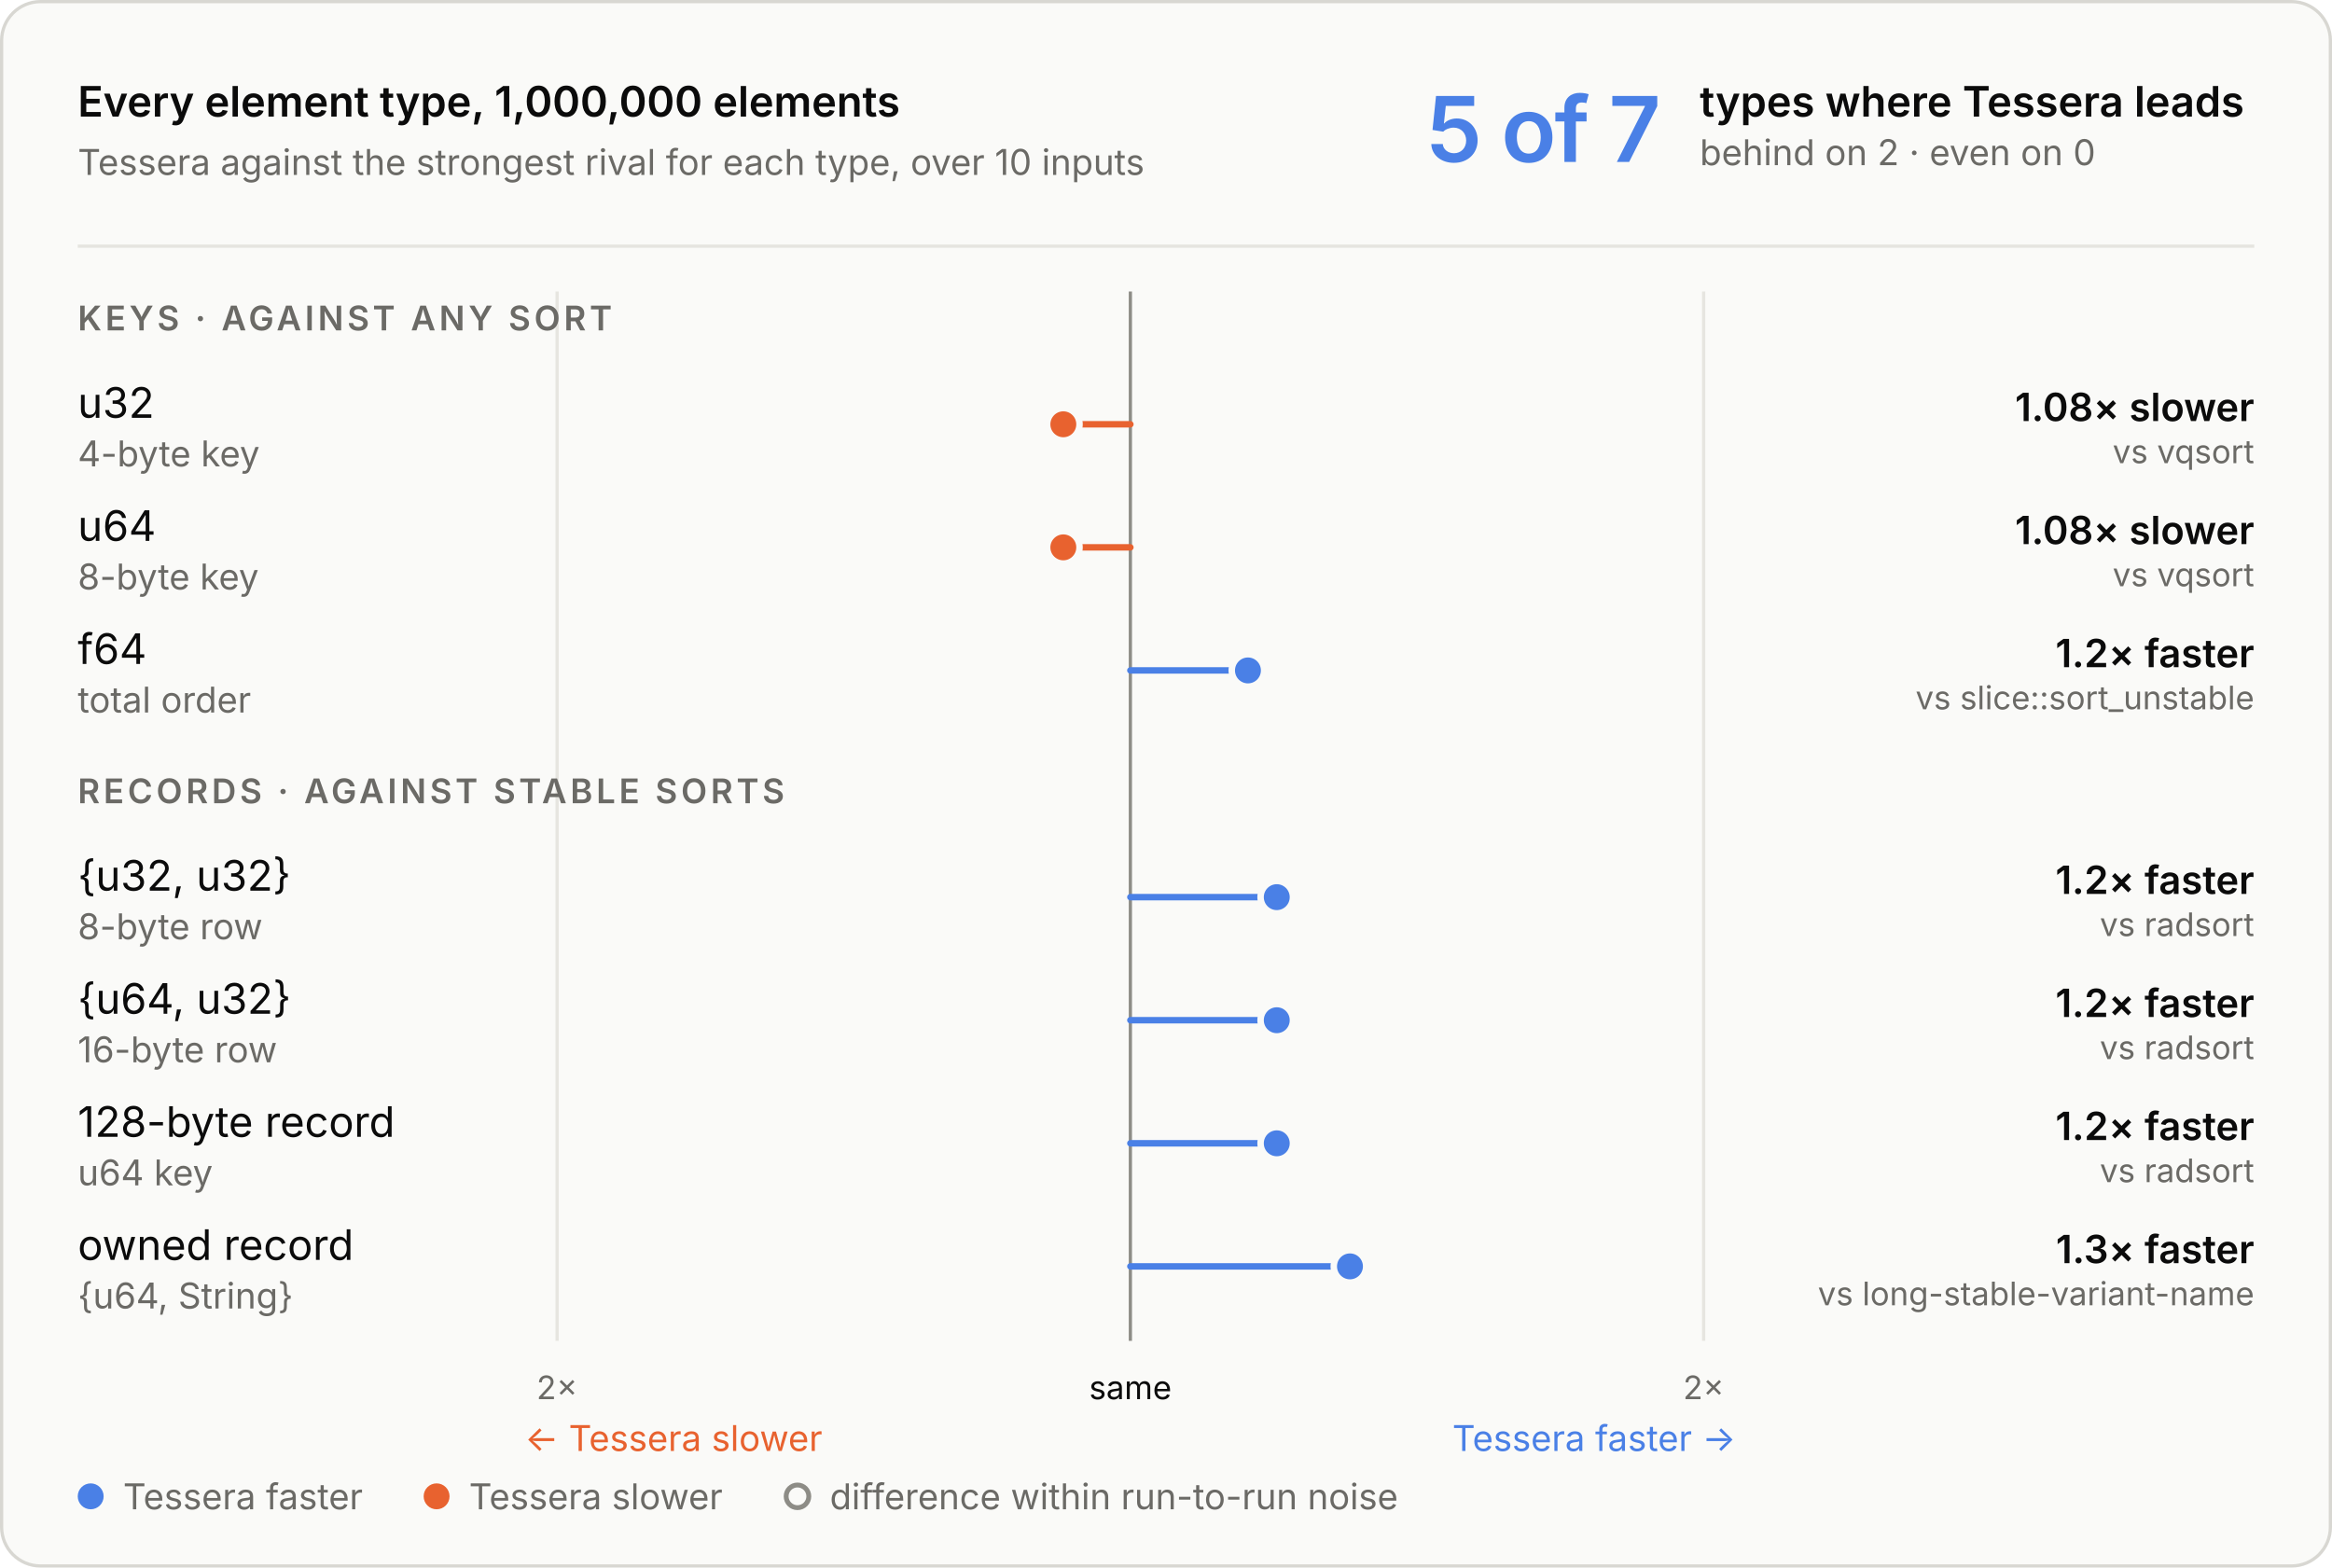
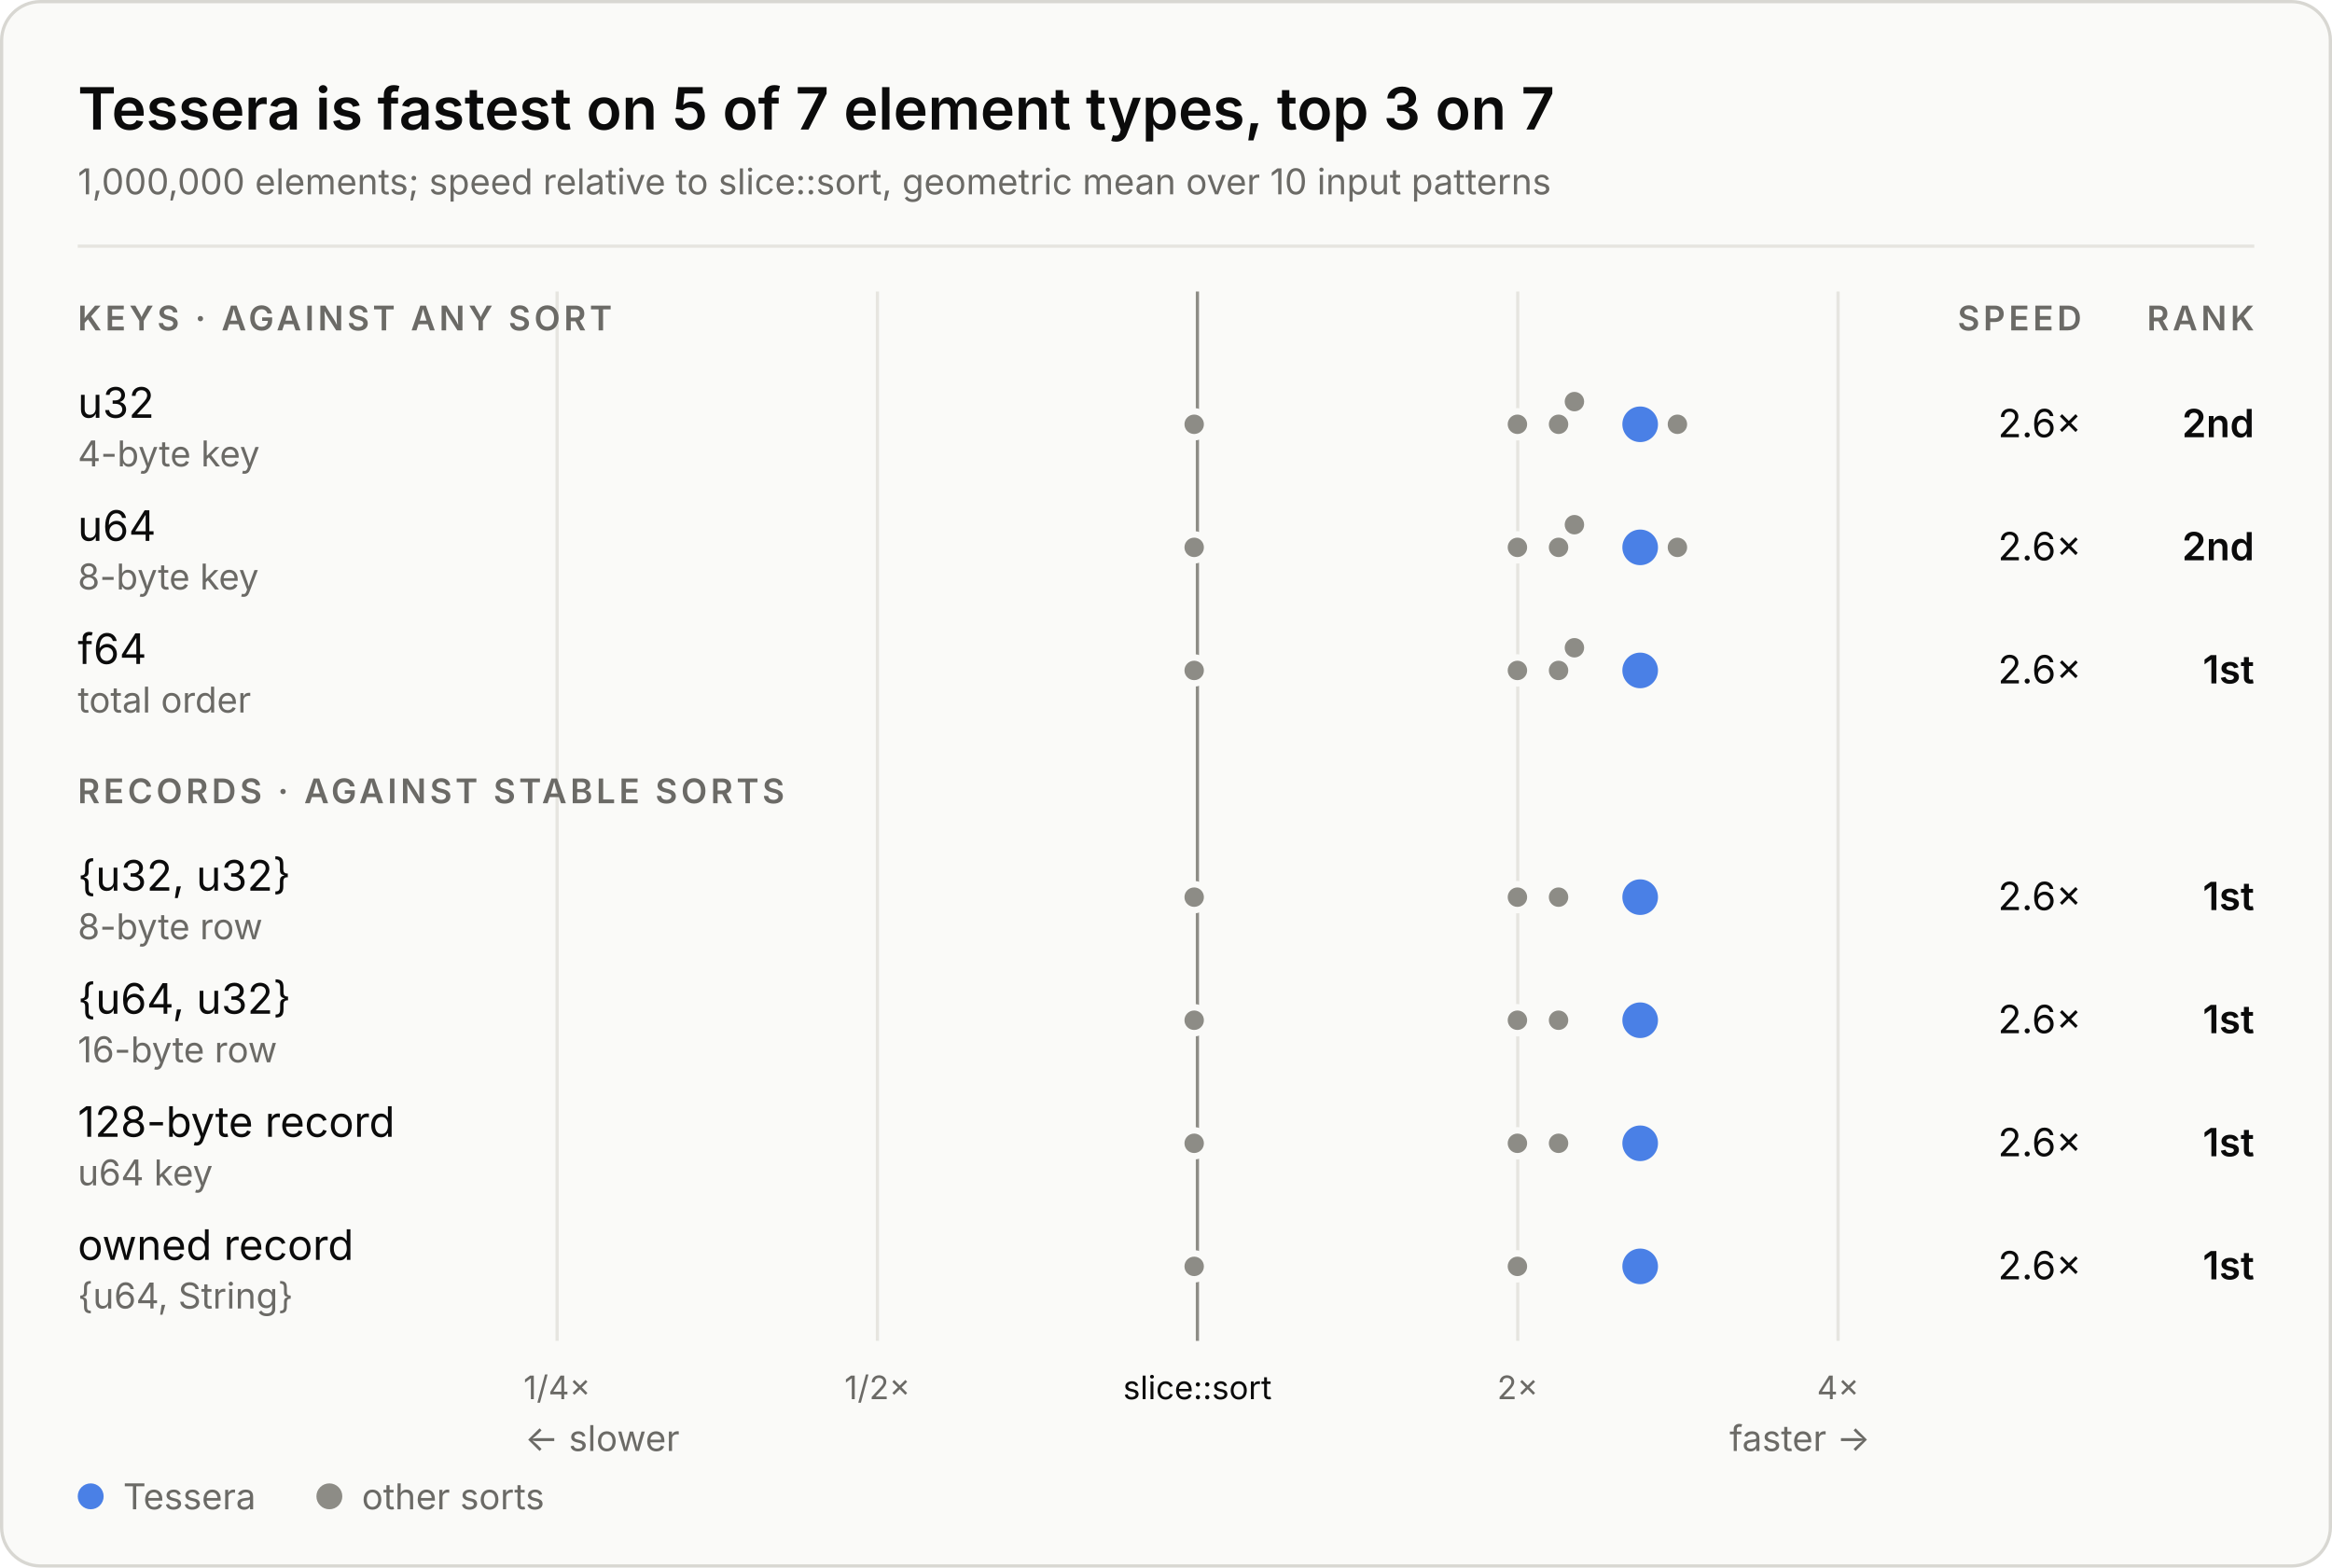
<svg xmlns="http://www.w3.org/2000/svg" viewBox="0 0 720 484" width="720" height="484" role="img" aria-labelledby="t d">
  <style>
  .panel { fill: #fafaf8; stroke: #d8d7d2; } .ring { stroke: #fafaf8; }
  .ink { fill: #0b0b0b; } .muted { fill: #6b6a66; } .rule { stroke: #e6e5e0; } .axis { stroke: #8d8c86; }
  .tag { fill: none; stroke: #c9c8c2; }
  .slower { fill: #e8622f; } .faster { fill: #4a80e6; }
  .stem-slower { stroke: #e8622f; } .stem-faster { stroke: #4a80e6; }
  .within { fill: #fafaf8; stroke: #8d8c86; }
  text { font-family: Inter, -apple-system, BlinkMacSystemFont, "Segoe UI", Helvetica, Arial, sans-serif; font-size: 13px; font-feature-settings: "tnum", "cv11"; }
  .val { font-size: 12px; } .sub { font-size: 11px; } .tiny { font-size: 10px; } .strong { font-weight: 600; }
  .hero { font-size: 28px; font-weight: 600; letter-spacing: -0.6px; font-feature-settings: "pnum"; }
  .stat { font-size: 18px; font-weight: 600; }
  .caps { font-size: 10.5px; font-weight: 600; letter-spacing: 1.1px; }
  @media (prefers-color-scheme: dark) {
    .panel { fill: #1e1e1d; stroke: #3a3a37; } .ring { stroke: #1e1e1d; }
    .ink { fill: #e8e7e3; } .muted { fill: #a3a29b; } .rule { stroke: #30302e; } .axis { stroke: #6f6e69; }
    .tag { stroke: #4a4a46; }
    .within { fill: #1e1e1d; stroke: #6f6e69; }
  }
</style>
  <style>
  .mark { fill: #8d8c86; } .stroke-mark { stroke: #8d8c86; }
</style>
  <rect class="panel" x="0.5" y="0.5" width="719" height="483" rx="12" />
-   <text class="ink strong" x="24.0" y="36.0">Every element type, 1,000,000 elements</text>
-   <text class="muted sub" x="24.0" y="54.0">Tessera against the strongest rival for each type, over 10 inputs</text>
-   <text class="hero faster" x="512.8" y="50.0" text-anchor="end">5 of 7</text>
-   <text class="ink strong" x="524.8" y="36.0">types where Tessera leads</text>
-   <text class="muted sub" x="524.8" y="51.0">behind on 2 · even on 0</text>
+   <text class="ink stat" x="24.0" y="40.0">Tessera is fastest on 5 of 7 element types, top 3 on 7</text>
+   <text class="muted sub" x="24.0" y="60.0">1,000,000 elements; speed relative to slice::sort, geometric mean over 10 input patterns</text>
  <line class="rule" x1="24" x2="696" y1="76" y2="76" stroke-width="1" />
-   <line class="axis" x1="349.0" x2="349.0" y1="90" y2="414" stroke-width="1" />
-   <text class="ink tiny" x="349.0" y="432.0" text-anchor="middle">same</text>
-   <line class="rule" x1="526.0" x2="526.0" y1="90" y2="414" stroke-width="1" />
-   <text class="muted tiny" x="526.0" y="432.0" text-anchor="middle">2×</text>
+   <line class="axis" x1="369.7" x2="369.7" y1="90" y2="414" stroke-width="1" />
+   <text class="ink tiny" x="369.7" y="432.0" text-anchor="middle">slice::sort</text>
+   <line class="rule" x1="468.6" x2="468.6" y1="90" y2="414" stroke-width="1" />
+   <text class="muted tiny" x="468.6" y="432.0" text-anchor="middle">2×</text>
+   <line class="rule" x1="270.9" x2="270.9" y1="90" y2="414" stroke-width="1" />
+   <text class="muted tiny" x="270.9" y="432.0" text-anchor="middle">1/2×</text>
+   <line class="rule" x1="567.5" x2="567.5" y1="90" y2="414" stroke-width="1" />
+   <text class="muted tiny" x="567.5" y="432.0" text-anchor="middle">4×</text>
  <line class="rule" x1="172.0" x2="172.0" y1="90" y2="414" stroke-width="1" />
-   <text class="muted tiny" x="172.0" y="432.0" text-anchor="middle">2×</text>
-   <text class="slower sub" x="162.0" y="448.0">← Tessera slower</text>
-   <text class="faster sub" x="536.0" y="448.0" text-anchor="end">Tessera faster →</text>
+   <text class="muted tiny" x="172.0" y="432.0" text-anchor="middle">1/4×</text>
+   <text class="muted sub" x="162.0" y="448.0">← slower</text>
+   <text class="muted sub" x="577.5" y="448.0" text-anchor="end">faster →</text>
+   <text class="caps muted" x="642.7" y="102.0" text-anchor="end">SPEED</text>
+   <text class="caps muted" x="696.0" y="102.0" text-anchor="end">RANK</text>
  <text class="caps muted" x="24.0" y="102.0">KEYS · AGAINST ANY SORT</text>
  <text class="ink" x="24.0" y="129.0">u32</text>
  <text class="muted sub" x="24.0" y="144.0">4-byte key</text>
-   <line class="stem-slower" x1="349.0" x2="328.3" y1="131" y2="131" stroke-width="2" stroke-linecap="round" />
-   <circle class="slower ring" cx="328.3" cy="131" r="5" stroke-width="2" />
-   <text class="val ink strong" x="696.0" y="130.0" text-anchor="end">1.08× slower</text>
-   <text class="muted tiny" x="696.0" y="143.0" text-anchor="end">vs vqsort</text>
+   <circle class="mark ring" cx="481.2" cy="131" r="4" stroke-width="2" />
+   <circle class="mark ring" cx="368.7" cy="131" r="4" stroke-width="2" />
+   <circle class="mark ring" cx="468.5" cy="131" r="4" stroke-width="2" />
+   <circle class="mark ring" cx="486.1" cy="124" r="4" stroke-width="2" />
+   <circle class="mark ring" cx="517.9" cy="131" r="4" stroke-width="2" />
+   <circle class="faster ring" cx="506.4" cy="131" r="6.5" stroke-width="2" />
+   <text class="val ink" x="642.7" y="135.0" text-anchor="end">2.6×</text>
+   <text class="val ink strong" x="696.0" y="135.0" text-anchor="end">2nd</text>
  <text class="ink" x="24.0" y="167.0">u64</text>
  <text class="muted sub" x="24.0" y="182.0">8-byte key</text>
-   <line class="stem-slower" x1="349.0" x2="328.3" y1="169" y2="169" stroke-width="2" stroke-linecap="round" />
-   <circle class="slower ring" cx="328.3" cy="169" r="5" stroke-width="2" />
-   <text class="val ink strong" x="696.0" y="168.0" text-anchor="end">1.08× slower</text>
-   <text class="muted tiny" x="696.0" y="181.0" text-anchor="end">vs vqsort</text>
+   <circle class="mark ring" cx="481.2" cy="169" r="4" stroke-width="2" />
+   <circle class="mark ring" cx="368.7" cy="169" r="4" stroke-width="2" />
+   <circle class="mark ring" cx="468.5" cy="169" r="4" stroke-width="2" />
+   <circle class="mark ring" cx="486.1" cy="162" r="4" stroke-width="2" />
+   <circle class="mark ring" cx="517.9" cy="169" r="4" stroke-width="2" />
+   <circle class="faster ring" cx="506.4" cy="169" r="6.5" stroke-width="2" />
+   <text class="val ink" x="642.7" y="173.0" text-anchor="end">2.6×</text>
+   <text class="val ink strong" x="696.0" y="173.0" text-anchor="end">2nd</text>
  <text class="ink" x="24.0" y="205.0">f64</text>
  <text class="muted sub" x="24.0" y="220.0">total order</text>
-   <line class="stem-faster" x1="349.0" x2="385.3" y1="207" y2="207" stroke-width="2" stroke-linecap="round" />
-   <circle class="faster ring" cx="385.3" cy="207" r="5" stroke-width="2" />
-   <text class="val ink strong" x="696.0" y="206.0" text-anchor="end">1.2× faster</text>
-   <text class="muted tiny" x="696.0" y="219.0" text-anchor="end">vs slice::sort_unstable</text>
+   <circle class="mark ring" cx="481.2" cy="207" r="4" stroke-width="2" />
+   <circle class="mark ring" cx="368.7" cy="207" r="4" stroke-width="2" />
+   <circle class="mark ring" cx="468.5" cy="207" r="4" stroke-width="2" />
+   <circle class="mark ring" cx="486.1" cy="200" r="4" stroke-width="2" />
+   <circle class="faster ring" cx="506.4" cy="207" r="6.5" stroke-width="2" />
+   <text class="val ink" x="642.7" y="211.0" text-anchor="end">2.6×</text>
+   <text class="val ink strong" x="696.0" y="211.0" text-anchor="end">1st</text>
  <text class="caps muted" x="24.0" y="248.0">RECORDS · AGAINST STABLE SORTS</text>
  <text class="ink" x="24.0" y="275.0">{u32, u32}</text>
  <text class="muted sub" x="24.0" y="290.0">8-byte row</text>
-   <line class="stem-faster" x1="349.0" x2="394.2" y1="277" y2="277" stroke-width="2" stroke-linecap="round" />
-   <circle class="faster ring" cx="394.2" cy="277" r="5" stroke-width="2" />
-   <text class="val ink strong" x="696.0" y="276.0" text-anchor="end">1.2× faster</text>
-   <text class="muted tiny" x="696.0" y="289.0" text-anchor="end">vs radsort</text>
+   <circle class="mark ring" cx="481.2" cy="277" r="4" stroke-width="2" />
+   <circle class="mark ring" cx="368.7" cy="277" r="4" stroke-width="2" />
+   <circle class="mark ring" cx="468.5" cy="277" r="4" stroke-width="2" />
+   <circle class="faster ring" cx="506.4" cy="277" r="6.5" stroke-width="2" />
+   <text class="val ink" x="642.7" y="281.0" text-anchor="end">2.6×</text>
+   <text class="val ink strong" x="696.0" y="281.0" text-anchor="end">1st</text>
  <text class="ink" x="24.0" y="313.0">{u64, u32}</text>
  <text class="muted sub" x="24.0" y="328.0">16-byte row</text>
-   <line class="stem-faster" x1="349.0" x2="394.2" y1="315" y2="315" stroke-width="2" stroke-linecap="round" />
-   <circle class="faster ring" cx="394.2" cy="315" r="5" stroke-width="2" />
-   <text class="val ink strong" x="696.0" y="314.0" text-anchor="end">1.2× faster</text>
-   <text class="muted tiny" x="696.0" y="327.0" text-anchor="end">vs radsort</text>
+   <circle class="mark ring" cx="481.2" cy="315" r="4" stroke-width="2" />
+   <circle class="mark ring" cx="368.7" cy="315" r="4" stroke-width="2" />
+   <circle class="mark ring" cx="468.5" cy="315" r="4" stroke-width="2" />
+   <circle class="faster ring" cx="506.4" cy="315" r="6.5" stroke-width="2" />
+   <text class="val ink" x="642.7" y="319.0" text-anchor="end">2.6×</text>
+   <text class="val ink strong" x="696.0" y="319.0" text-anchor="end">1st</text>
  <text class="ink" x="24.0" y="351.0">128-byte record</text>
  <text class="muted sub" x="24.0" y="366.0">u64 key</text>
-   <line class="stem-faster" x1="349.0" x2="394.2" y1="353" y2="353" stroke-width="2" stroke-linecap="round" />
-   <circle class="faster ring" cx="394.2" cy="353" r="5" stroke-width="2" />
-   <text class="val ink strong" x="696.0" y="352.0" text-anchor="end">1.2× faster</text>
-   <text class="muted tiny" x="696.0" y="365.0" text-anchor="end">vs radsort</text>
+   <circle class="mark ring" cx="481.2" cy="353" r="4" stroke-width="2" />
+   <circle class="mark ring" cx="368.7" cy="353" r="4" stroke-width="2" />
+   <circle class="mark ring" cx="468.5" cy="353" r="4" stroke-width="2" />
+   <circle class="faster ring" cx="506.4" cy="353" r="6.5" stroke-width="2" />
+   <text class="val ink" x="642.7" y="357.0" text-anchor="end">2.6×</text>
+   <text class="val ink strong" x="696.0" y="357.0" text-anchor="end">1st</text>
  <text class="ink" x="24.0" y="389.0">owned record</text>
  <text class="muted sub" x="24.0" y="404.0">{u64, String}</text>
-   <line class="stem-faster" x1="349.0" x2="416.8" y1="391" y2="391" stroke-width="2" stroke-linecap="round" />
-   <circle class="faster ring" cx="416.8" cy="391" r="5" stroke-width="2" />
-   <text class="val ink strong" x="696.0" y="390.0" text-anchor="end">1.3× faster</text>
-   <text class="muted tiny" x="696.0" y="403.0" text-anchor="end">vs long-stable-variant-name</text>
+   <circle class="mark ring" cx="368.7" cy="391" r="4" stroke-width="2" />
+   <circle class="mark ring" cx="468.5" cy="391" r="4" stroke-width="2" />
+   <circle class="faster ring" cx="506.4" cy="391" r="6.5" stroke-width="2" />
+   <text class="val ink" x="642.7" y="395.0" text-anchor="end">2.6×</text>
+   <text class="val ink strong" x="696.0" y="395.0" text-anchor="end">1st</text>
  <circle class="faster" cx="28" cy="462" r="4" />
-   <text class="muted sub" x="38.0" y="466.0">Tessera faster</text>
-   <circle class="slower" cx="134.8" cy="462" r="4" />
-   <text class="muted sub" x="144.8" y="466.0">Tessera slower</text>
-   <circle class="within" cx="246.22" cy="462" r="3.5" stroke-width="1.5" />
-   <text class="muted sub" x="256.2" y="466.0">difference within run-to-run noise</text>
+   <text class="muted sub" x="38.0" y="466.0">Tessera</text>
+   <circle class="mark" cx="101.69" cy="462" r="4" />
+   <text class="muted sub" x="111.7" y="466.0">other sorts</text>
</svg>
